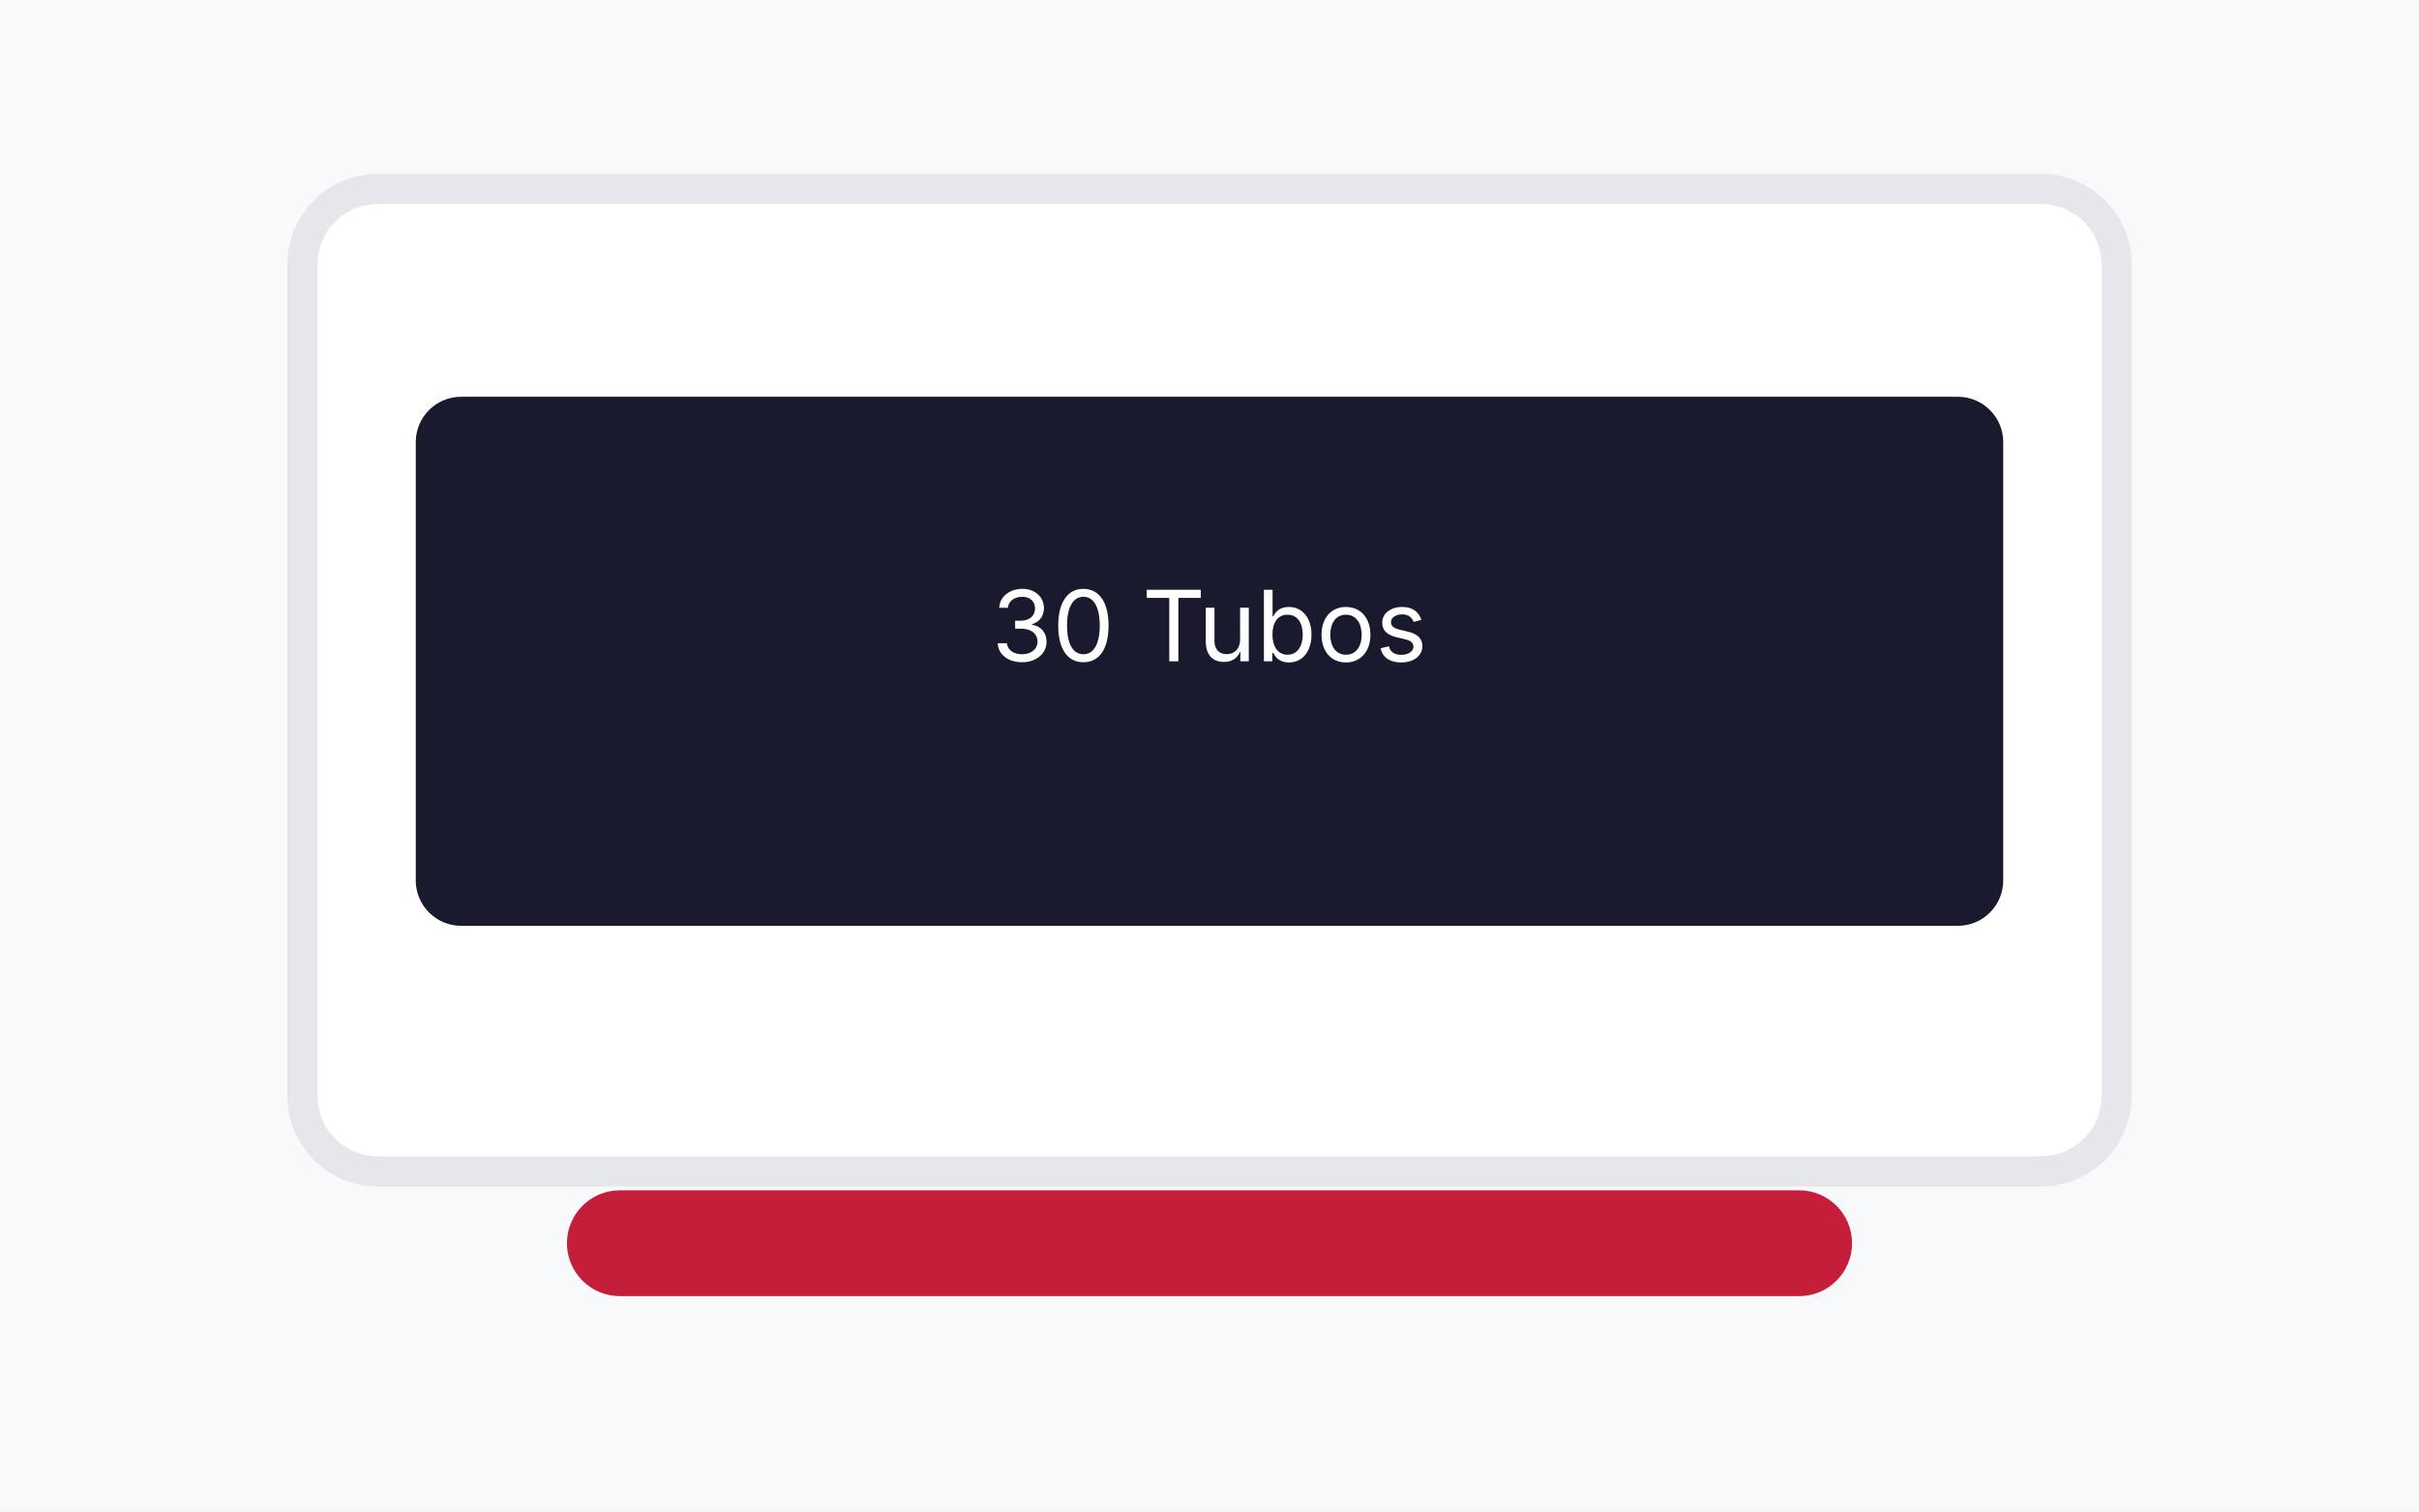
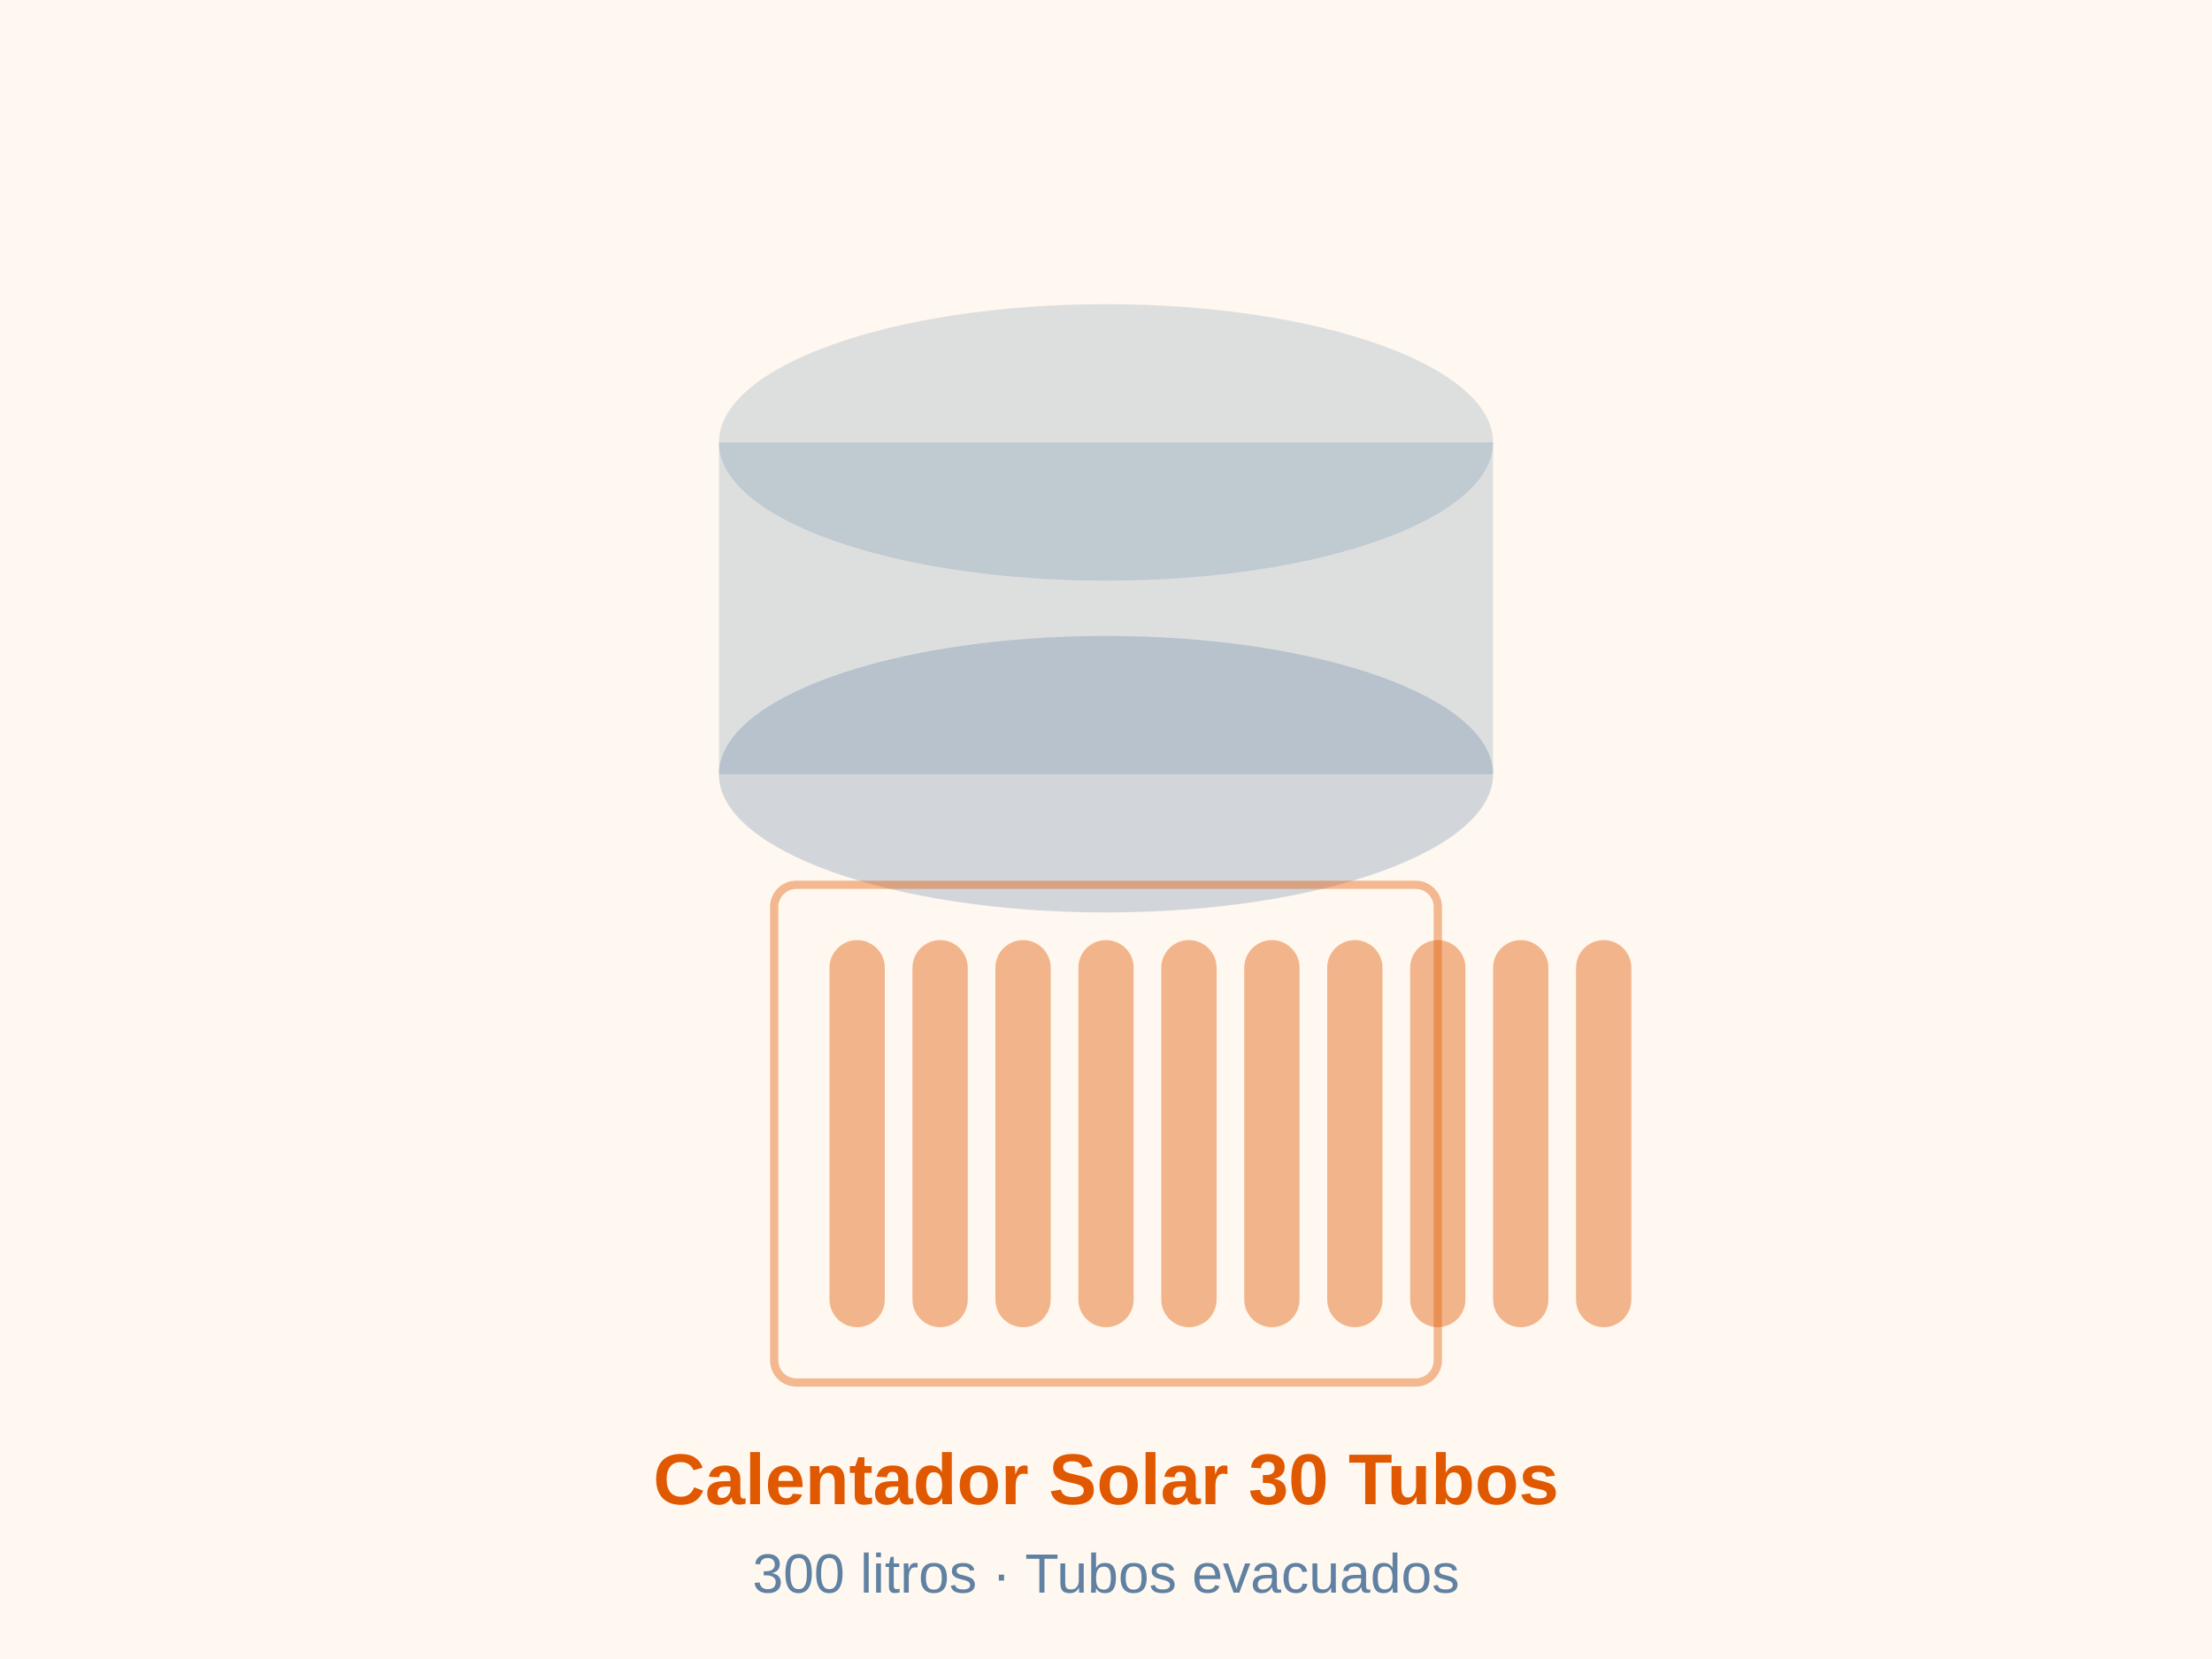
- <svg xmlns="http://www.w3.org/2000/svg" viewBox="0 0 640 400" role="img" aria-label="Calentador solar de 30 tubos">
-   <rect width="640" height="400" fill="#f8f9fa" />
-   <rect x="80" y="50" width="480" height="260" rx="20" fill="#ffffff" stroke="#e5e7eb" stroke-width="8" />
-   <rect x="110" y="105" width="420" height="140" rx="12" fill="#1a1a2e" />
-   <text x="320" y="175" text-anchor="middle" fill="#ffffff" font-family="Inter, Arial, sans-serif" font-size="26">30 Tubos</text>
-   <rect x="150" y="315" width="340" height="28" rx="14" fill="#c41e3a" />
+ <svg xmlns="http://www.w3.org/2000/svg" viewBox="0 0 400 300" width="400" height="300">
+   <rect width="400" height="300" fill="#FFF8F0" />
+   <ellipse cx="200" cy="80" rx="70" ry="25" fill="#1C4E80" opacity="0.15" />
+   <rect x="130" y="80" width="140" height="60" fill="#1C4E80" opacity="0.15" />
+   <ellipse cx="200" cy="140" rx="70" ry="25" fill="#1C4E80" opacity="0.2" />
+   <g opacity="0.7">
+     <rect x="150" y="170" width="10" height="70" rx="5" fill="#E05800" opacity="0.6" />
+     <rect x="165" y="170" width="10" height="70" rx="5" fill="#E05800" opacity="0.6" />
+     <rect x="180" y="170" width="10" height="70" rx="5" fill="#E05800" opacity="0.6" />
+     <rect x="195" y="170" width="10" height="70" rx="5" fill="#E05800" opacity="0.6" />
+     <rect x="210" y="170" width="10" height="70" rx="5" fill="#E05800" opacity="0.6" />
+     <rect x="225" y="170" width="10" height="70" rx="5" fill="#E05800" opacity="0.6" />
+     <rect x="240" y="170" width="10" height="70" rx="5" fill="#E05800" opacity="0.6" />
+     <rect x="255" y="170" width="10" height="70" rx="5" fill="#E05800" opacity="0.6" />
+     <rect x="270" y="170" width="10" height="70" rx="5" fill="#E05800" opacity="0.6" />
+     <rect x="285" y="170" width="10" height="70" rx="5" fill="#E05800" opacity="0.6" />
+   </g>
+   <rect x="140" y="160" width="120" height="90" rx="4" fill="none" stroke="#E05800" stroke-width="1.5" opacity="0.4" />
+   <text x="200" y="272" font-family="Arial,sans-serif" font-size="13" font-weight="700" fill="#E05800" text-anchor="middle">Calentador Solar 30 Tubos</text>
+   <text x="200" y="288" font-family="Arial,sans-serif" font-size="10" fill="#1C4E80" text-anchor="middle" opacity="0.7">300 litros · Tubos evacuados</text>
</svg>
